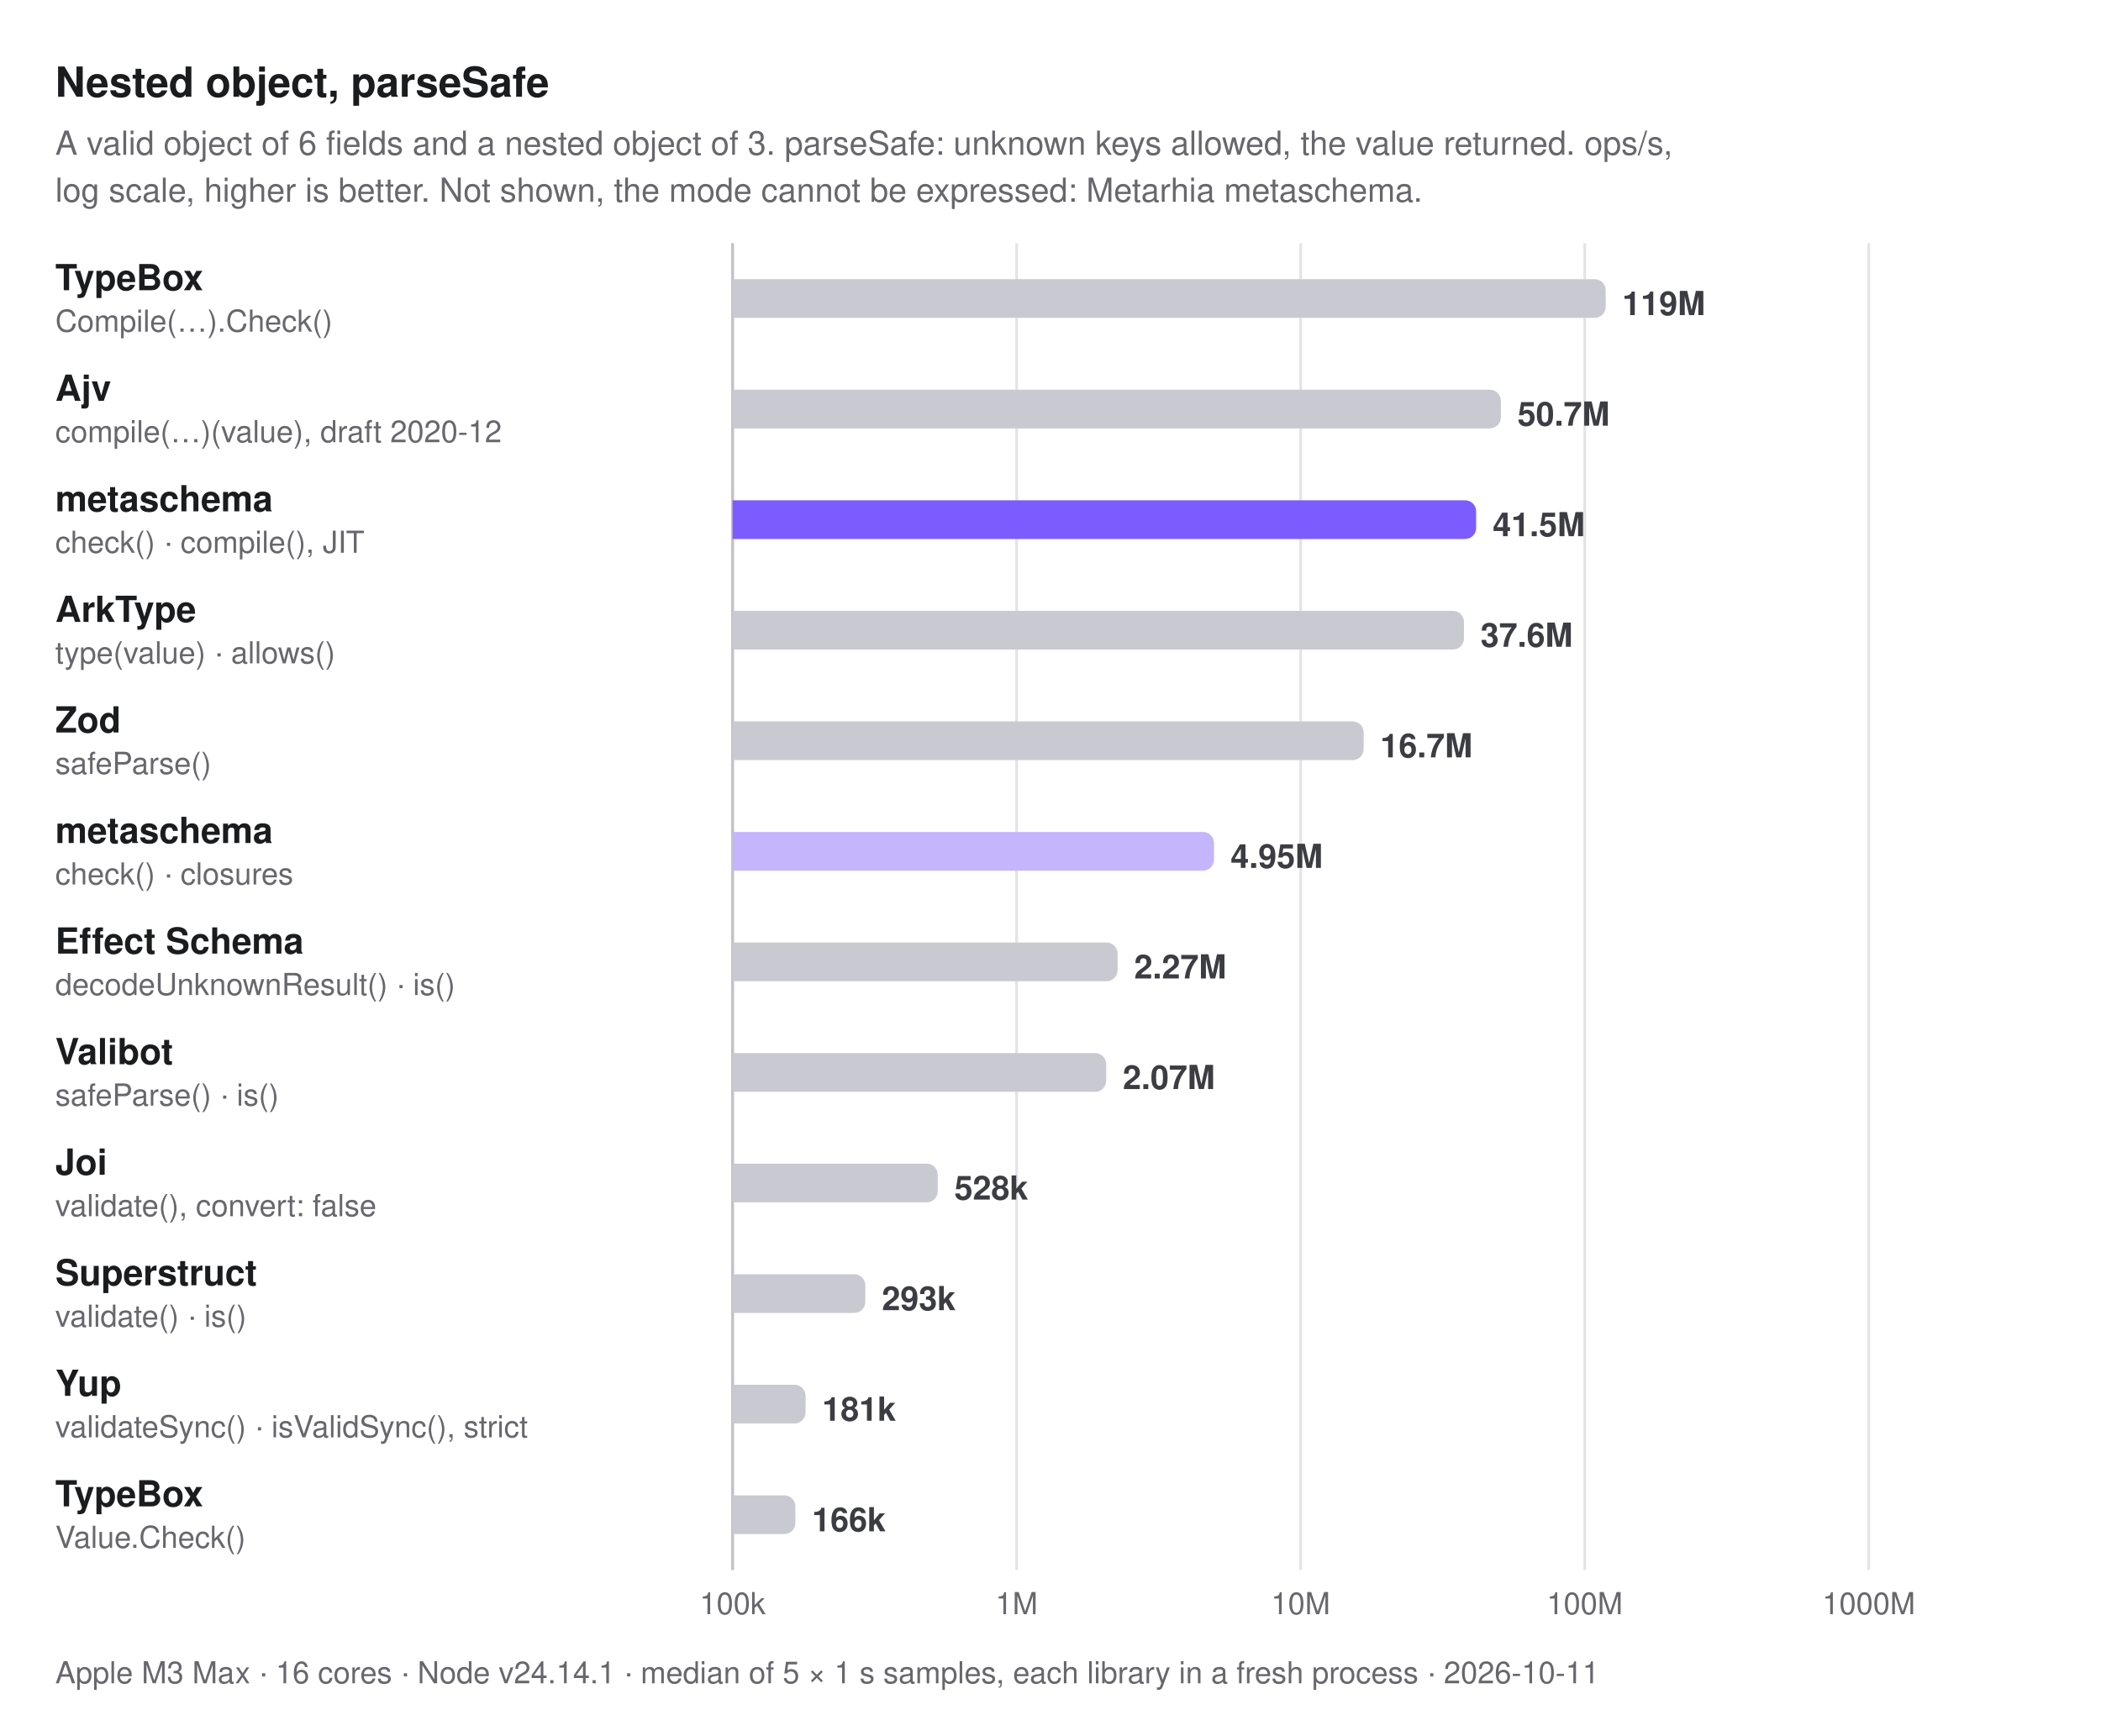
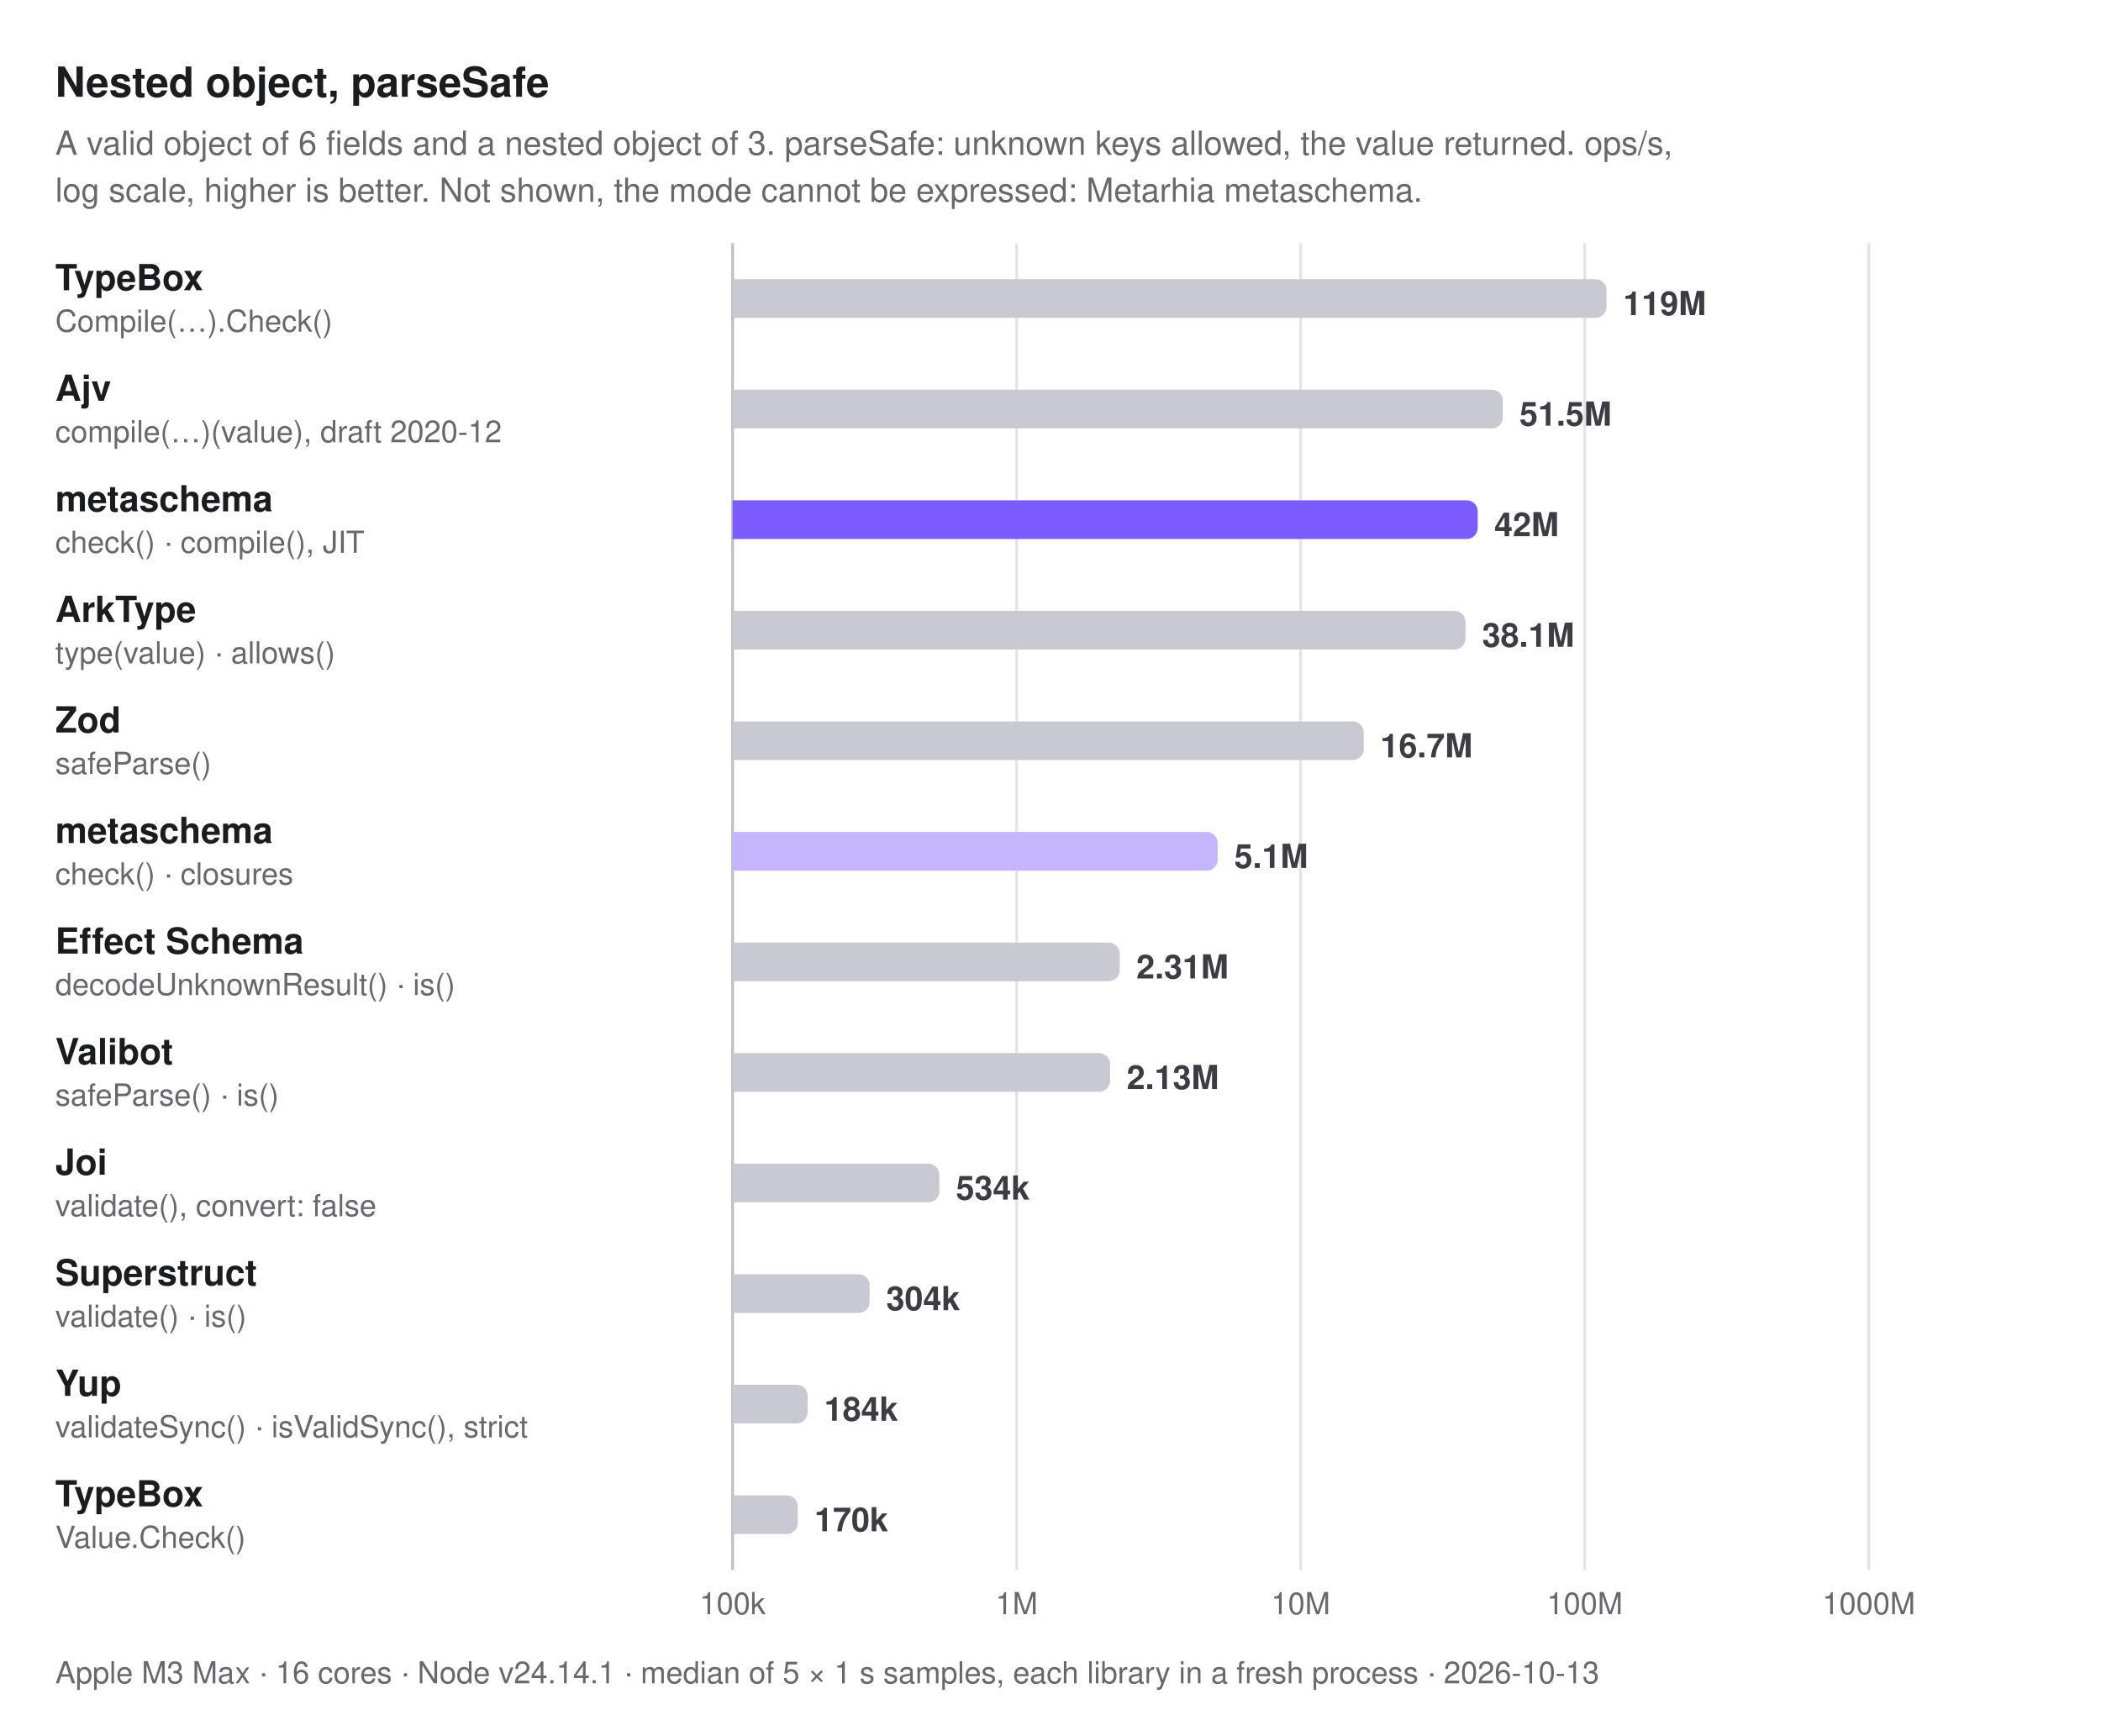
<svg xmlns="http://www.w3.org/2000/svg" width="760" height="628" viewBox="0 0 760 628" role="img" aria-label="Nested object, parseSafe. A valid object of 6 fields and a nested object of 3. parseSafe: unknown keys allowed, the value returned. ops/s, log scale, higher is better. Not shown, the mode cannot be expressed: Metarhia metaschema.">
  <style>
  text { font-family: -apple-system, BlinkMacSystemFont, "Segoe UI", Helvetica, Arial, sans-serif; }
  .title { font-size: 15px; font-weight: 700; fill: #1b1c1e; }
  .subtitle, .caption { font-size: 12px; fill: #67676c; }
  .caption { font-size: 11px; }
  .group { font-size: 11px; font-weight: 600; letter-spacing: 0.06em; fill: #67676c; }
  .label { font-size: 13px; font-weight: 600; fill: #1b1c1e; }
  .label.primary, .label.secondary { font-weight: 700; }
  .sublabel { font-size: 11px; fill: #67676c; }
  .value { font-size: 12px; font-weight: 600; fill: #3c3c43; font-variant-numeric: tabular-nums; }
  .value.small { font-size: 10px; }
  .legend { font-size: 11px; fill: #3c3c43; }
  .tick { font-size: 11px; fill: #67676c; font-variant-numeric: tabular-nums; }
  .grid { stroke: #e4e4e7; stroke-width: 1; }
  .axis { stroke: #c2c2c4; stroke-width: 1; }
  .ref { stroke: #67676c; stroke-width: 1; stroke-dasharray: 3 3; }
  .bar { fill: #c9cad1; }
  .bar.primary { fill: #7c5cff; }
  .bar.secondary { fill: #c4b5fd; }
  @media (prefers-color-scheme: dark) {
    .title, .label { fill: #dfdfd6; }
    .subtitle, .caption, .group, .sublabel, .tick { fill: #98989f; }
    .value, .legend { fill: #c2c2c4; }
    .grid { stroke: #2e2e32; }
    .axis { stroke: #48484c; }
    .ref { stroke: #98989f; }
    .bar { fill: #4a4b53; }
    .bar.primary { fill: #9d85ff; }
    .bar.secondary { fill: #5b4aa8; }
  }
</style>
  <text class="title" x="20" y="35">Nested object, parseSafe</text>
  <text class="subtitle" x="20" y="56">A valid object of 6 fields and a nested object of 3. parseSafe: unknown keys allowed, the value returned. ops/s,</text>
  <text class="subtitle" x="20" y="73">log scale, higher is better. Not shown, the mode cannot be expressed: Metarhia metaschema.</text>
  <line class="grid" x1="265" y1="88" x2="265" y2="568" />
  <text class="tick" x="265" y="584" text-anchor="middle">100k</text>
  <line class="grid" x1="367.75" y1="88" x2="367.75" y2="568" />
  <text class="tick" x="367.75" y="584" text-anchor="middle">1M</text>
  <line class="grid" x1="470.5" y1="88" x2="470.5" y2="568" />
  <text class="tick" x="470.5" y="584" text-anchor="middle">10M</text>
  <line class="grid" x1="573.25" y1="88" x2="573.25" y2="568" />
  <text class="tick" x="573.25" y="584" text-anchor="middle">100M</text>
  <line class="grid" x1="676" y1="88" x2="676" y2="568" />
  <text class="tick" x="676" y="584" text-anchor="middle">1000M</text>
  <line class="axis" x1="265" y1="88" x2="265" y2="568" />
  <g>
    <text class="label" x="20" y="105">TypeBox</text>
    <text class="sublabel" x="20" y="120">Compile(…).Check()</text>
-     <path class="bar" d="M265,101H576.828A4,4 0 0 1 580.828,105V111A4,4 0 0 1 576.828,115H265Z" />
-     <text class="value" x="586.828" y="114">119M</text>
+     <path class="bar" d="M265,101H577.147A4,4 0 0 1 581.147,105V111A4,4 0 0 1 577.147,115H265Z" />
+     <text class="value" x="587.147" y="114">119M</text>
  </g>
  <g>
    <text class="label" x="20" y="145">Ajv</text>
    <text class="sublabel" x="20" y="160">compile(…)(value), draft 2020-12</text>
-     <path class="bar" d="M265,141H538.921A4,4 0 0 1 542.921,145V151A4,4 0 0 1 538.921,155H265Z" />
-     <text class="value" x="548.921" y="154">50.7M</text>
+     <path class="bar" d="M265,141H539.634A4,4 0 0 1 543.634,145V151A4,4 0 0 1 539.634,155H265Z" />
+     <text class="value" x="549.634" y="154">51.5M</text>
  </g>
  <g>
    <text class="label primary" x="20" y="185">metaschema</text>
    <text class="sublabel" x="20" y="200">check() · compile(), JIT</text>
-     <path class="bar primary" d="M265,181H529.971A4,4 0 0 1 533.971,185V191A4,4 0 0 1 529.971,195H265Z" />
-     <text class="value" x="539.971" y="194">41.5M</text>
+     <path class="bar primary" d="M265,181H530.545A4,4 0 0 1 534.545,185V191A4,4 0 0 1 530.545,195H265Z" />
+     <text class="value" x="540.545" y="194">42M</text>
  </g>
  <g>
    <text class="label" x="20" y="225">ArkType</text>
    <text class="sublabel" x="20" y="240">type(value) · allows()</text>
-     <path class="bar" d="M265,221H525.561A4,4 0 0 1 529.561,225V231A4,4 0 0 1 525.561,235H265Z" />
-     <text class="value" x="535.561" y="234">37.6M</text>
+     <path class="bar" d="M265,221H526.143A4,4 0 0 1 530.143,225V231A4,4 0 0 1 526.143,235H265Z" />
+     <text class="value" x="536.143" y="234">38.1M</text>
  </g>
  <g>
    <text class="label" x="20" y="265">Zod</text>
    <text class="sublabel" x="20" y="280">safeParse()</text>
-     <path class="bar" d="M265,261H489.285A4,4 0 0 1 493.285,265V271A4,4 0 0 1 489.285,275H265Z" />
-     <text class="value" x="499.285" y="274">16.7M</text>
+     <path class="bar" d="M265,261H489.317A4,4 0 0 1 493.317,265V271A4,4 0 0 1 489.317,275H265Z" />
+     <text class="value" x="499.317" y="274">16.7M</text>
  </g>
  <g>
    <text class="label secondary" x="20" y="305">metaschema</text>
    <text class="sublabel" x="20" y="320">check() · closures</text>
-     <path class="bar secondary" d="M265,301H435.147A4,4 0 0 1 439.147,305V311A4,4 0 0 1 435.147,315H265Z" />
-     <text class="value" x="445.147" y="314">4.95M</text>
+     <path class="bar secondary" d="M265,301H436.467A4,4 0 0 1 440.467,305V311A4,4 0 0 1 436.467,315H265Z" />
+     <text class="value" x="446.467" y="314">5.1M</text>
  </g>
  <g>
    <text class="label" x="20" y="345">Effect Schema</text>
    <text class="sublabel" x="20" y="360">decodeUnknownResult() · is()</text>
-     <path class="bar" d="M265,341H400.271A4,4 0 0 1 404.271,345V351A4,4 0 0 1 400.271,355H265Z" />
-     <text class="value" x="410.271" y="354">2.27M</text>
+     <path class="bar" d="M265,341H401.043A4,4 0 0 1 405.043,345V351A4,4 0 0 1 401.043,355H265Z" />
+     <text class="value" x="411.043" y="354">2.31M</text>
  </g>
  <g>
    <text class="label" x="20" y="385">Valibot</text>
    <text class="sublabel" x="20" y="400">safeParse() · is()</text>
-     <path class="bar" d="M265,381H396.149A4,4 0 0 1 400.149,385V391A4,4 0 0 1 396.149,395H265Z" />
-     <text class="value" x="406.149" y="394">2.07M</text>
+     <path class="bar" d="M265,381H397.56A4,4 0 0 1 401.56,385V391A4,4 0 0 1 397.56,395H265Z" />
+     <text class="value" x="407.56" y="394">2.13M</text>
  </g>
  <g>
    <text class="label" x="20" y="425">Joi</text>
    <text class="sublabel" x="20" y="440">validate(), convert: false</text>
-     <path class="bar" d="M265,421H335.216A4,4 0 0 1 339.216,425V431A4,4 0 0 1 335.216,435H265Z" />
-     <text class="value" x="345.216" y="434">528k</text>
+     <path class="bar" d="M265,421H335.794A4,4 0 0 1 339.794,425V431A4,4 0 0 1 335.794,435H265Z" />
+     <text class="value" x="345.794" y="434">534k</text>
  </g>
  <g>
    <text class="label" x="20" y="465">Superstruct</text>
    <text class="sublabel" x="20" y="480">validate() · is()</text>
-     <path class="bar" d="M265,461H309.008A4,4 0 0 1 313.008,465V471A4,4 0 0 1 309.008,475H265Z" />
-     <text class="value" x="319.008" y="474">293k</text>
+     <path class="bar" d="M265,461H310.574A4,4 0 0 1 314.574,465V471A4,4 0 0 1 310.574,475H265Z" />
+     <text class="value" x="320.574" y="474">304k</text>
  </g>
  <g>
    <text class="label" x="20" y="505">Yup</text>
    <text class="sublabel" x="20" y="520">validateSync() · isValidSync(), strict</text>
-     <path class="bar" d="M265,501H287.411A4,4 0 0 1 291.411,505V511A4,4 0 0 1 287.411,515H265Z" />
-     <text class="value" x="297.411" y="514">181k</text>
+     <path class="bar" d="M265,501H288.141A4,4 0 0 1 292.141,505V511A4,4 0 0 1 288.141,515H265Z" />
+     <text class="value" x="298.141" y="514">184k</text>
  </g>
  <g>
    <text class="label" x="20" y="545">TypeBox</text>
    <text class="sublabel" x="20" y="560">Value.Check()</text>
-     <path class="bar" d="M265,541H283.714A4,4 0 0 1 287.714,545V551A4,4 0 0 1 283.714,555H265Z" />
-     <text class="value" x="293.714" y="554">166k</text>
+     <path class="bar" d="M265,541H284.596A4,4 0 0 1 288.596,545V551A4,4 0 0 1 284.596,555H265Z" />
+     <text class="value" x="294.596" y="554">170k</text>
  </g>
-   <text class="caption" x="20" y="609">Apple M3 Max · 16 cores · Node v24.14.1 · median of 5 × 1 s samples, each library in a fresh process · 2026-10-11</text>
+   <text class="caption" x="20" y="609">Apple M3 Max · 16 cores · Node v24.14.1 · median of 5 × 1 s samples, each library in a fresh process · 2026-10-13</text>
</svg>
